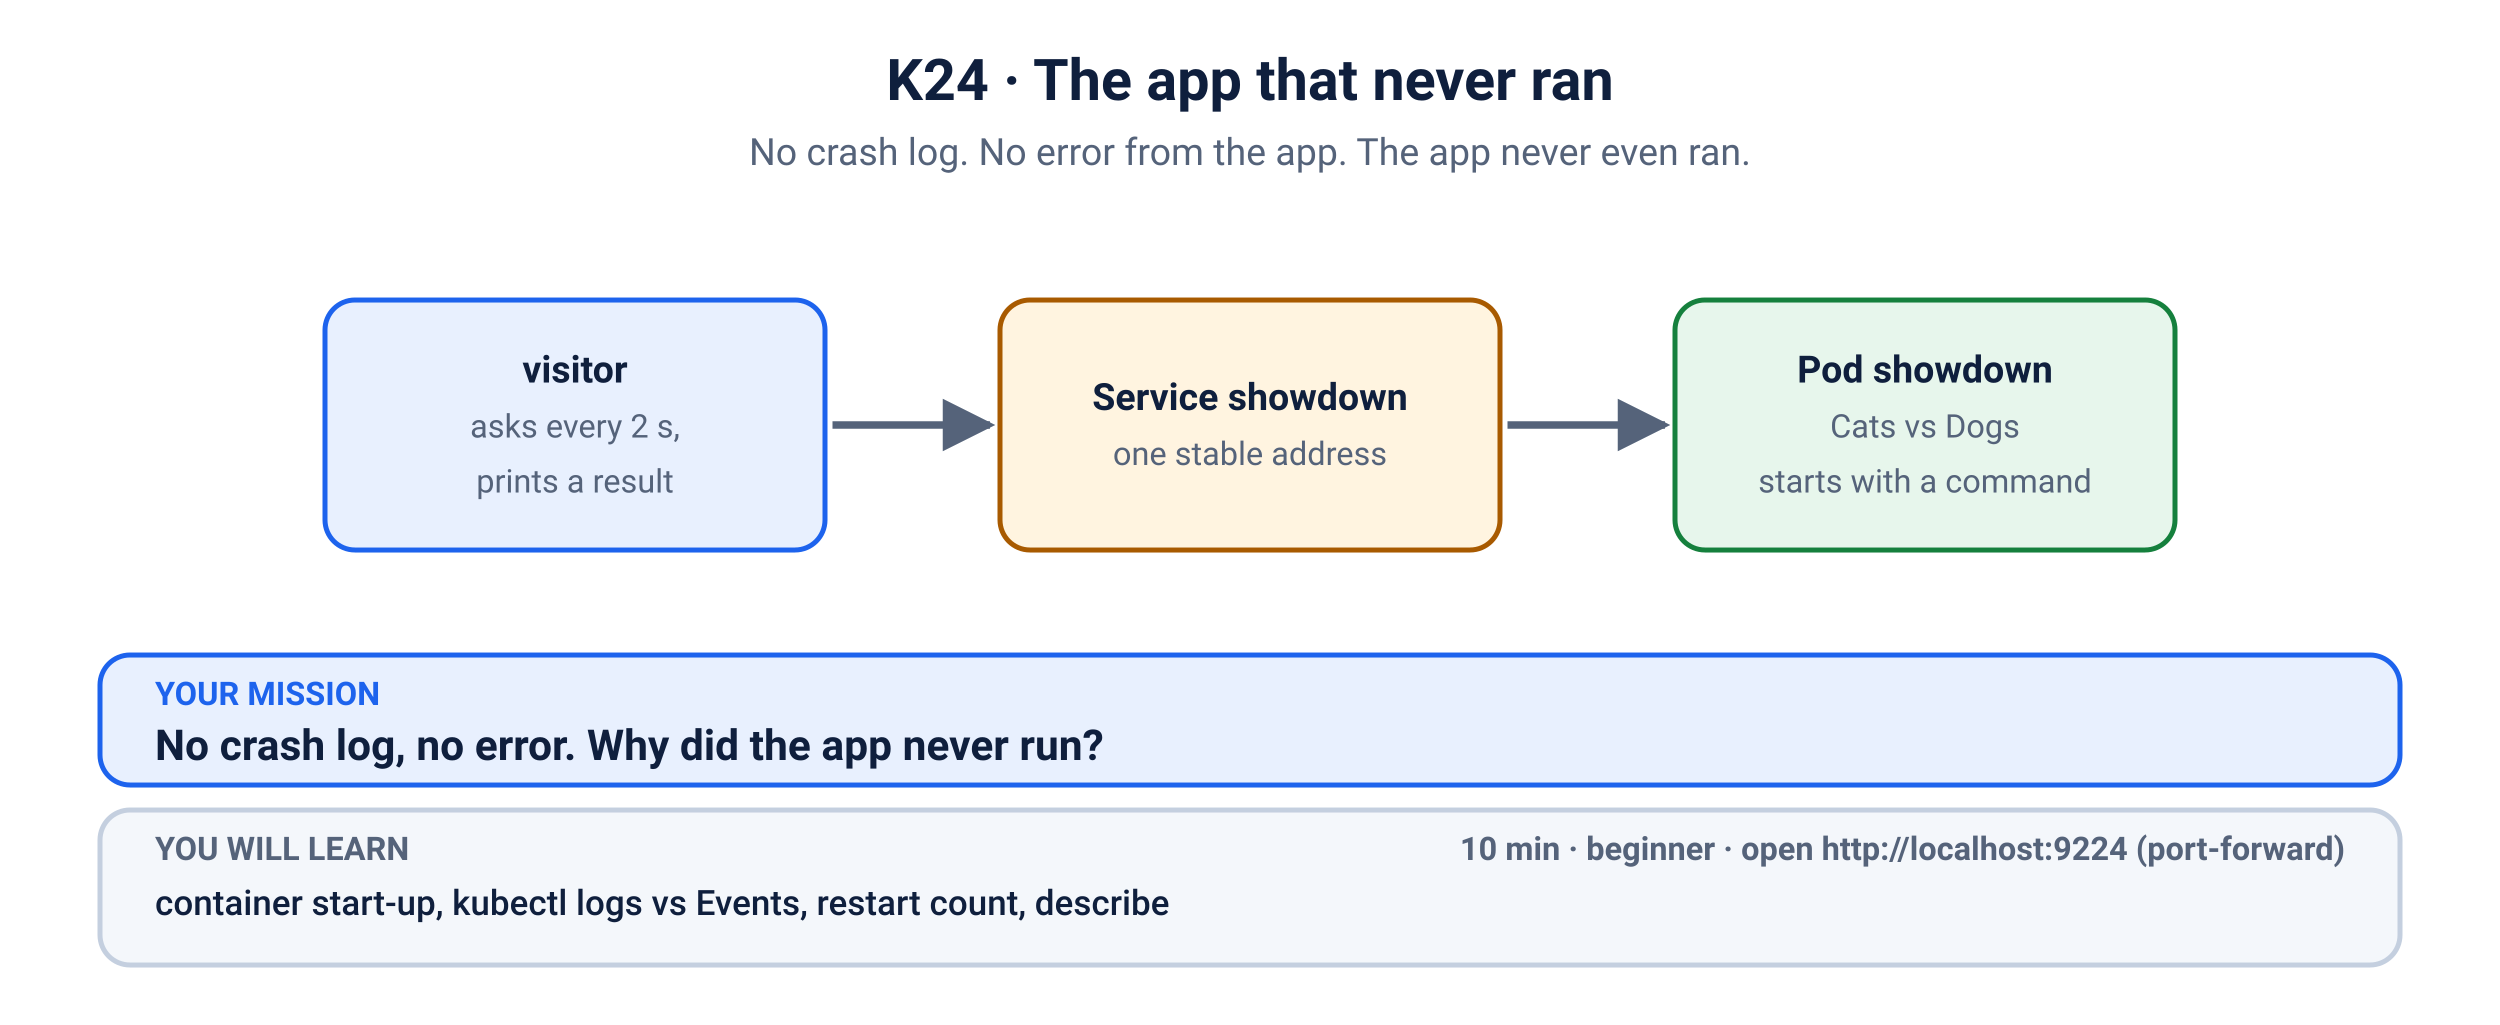
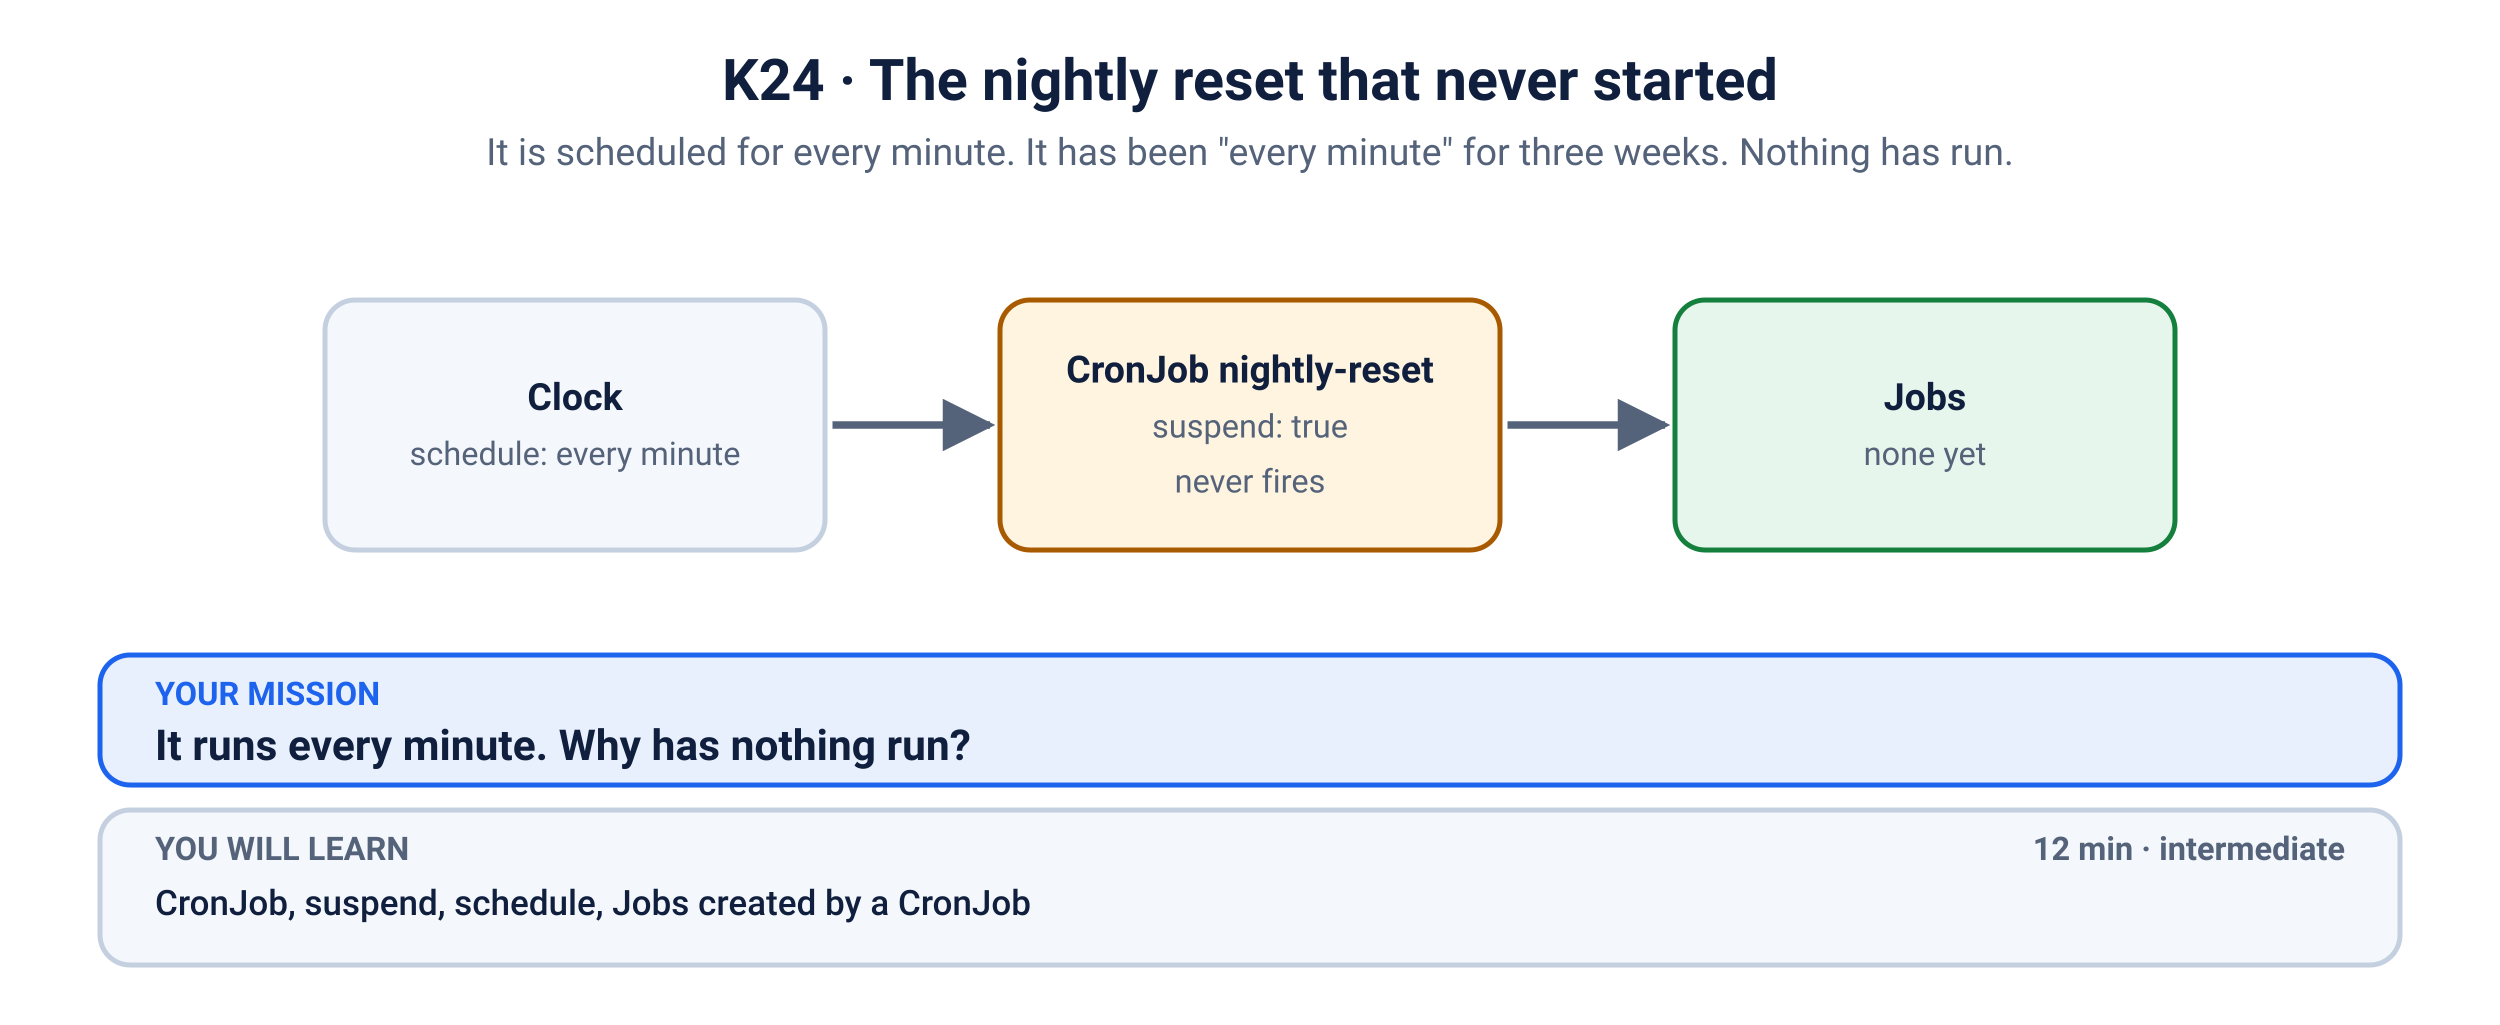
<svg xmlns="http://www.w3.org/2000/svg" viewBox="0 0 1000 410" width="1000" height="410" role="img" aria-labelledby="t d">
  <defs>
    <marker id="ah-blue" viewBox="0 0 10 10" refX="9" refY="5" markerWidth="7" markerHeight="7" orient="auto-start-reverse">
      <path d="M0,0 L10,5 L0,10 z" fill="#1d63ed" />
    </marker>
    <marker id="ah-muted" viewBox="0 0 10 10" refX="9" refY="5" markerWidth="7" markerHeight="7" orient="auto-start-reverse">
      <path d="M0,0 L10,5 L0,10 z" fill="#55637a" />
    </marker>
    <marker id="ah-red" viewBox="0 0 10 10" refX="9" refY="5" markerWidth="7" markerHeight="7" orient="auto-start-reverse">
      <path d="M0,0 L10,5 L0,10 z" fill="#c62828" />
    </marker>
    <marker id="ah-green" viewBox="0 0 10 10" refX="9" refY="5" markerWidth="7" markerHeight="7" orient="auto-start-reverse">
      <path d="M0,0 L10,5 L0,10 z" fill="#15803d" />
    </marker>
    <marker id="ah-amber" viewBox="0 0 10 10" refX="9" refY="5" markerWidth="7" markerHeight="7" orient="auto-start-reverse">
      <path d="M0,0 L10,5 L0,10 z" fill="#a85a00" />
    </marker>
    <marker id="ah-ink" viewBox="0 0 10 10" refX="9" refY="5" markerWidth="7" markerHeight="7" orient="auto-start-reverse">
      <path d="M0,0 L10,5 L0,10 z" fill="#0f1f3d" />
    </marker>
  </defs>
  <rect width="1000" height="410" fill="#ffffff" />
-   <text x="500.0" y="40" font-family="-apple-system, BlinkMacSystemFont, 'Segoe UI', Roboto, Helvetica, Arial, sans-serif" font-size="23" font-weight="700" fill="#0f1f3d" text-anchor="middle">K24 · The app that never ran</text>
-   <text x="500.0" y="66" font-family="-apple-system, BlinkMacSystemFont, 'Segoe UI', Roboto, Helvetica, Arial, sans-serif" font-size="15" fill="#55637a" text-anchor="middle">No crash log. No error from the app. The app never even ran.</text>
-   <rect x="130" y="120" width="200" height="100" rx="12" fill="#e8f0fe" stroke="#1d63ed" stroke-width="2" />
-   <text x="230.0" y="153" font-family="-apple-system, BlinkMacSystemFont, 'Segoe UI', Roboto, Helvetica, Arial, sans-serif" font-size="15" font-weight="700" fill="#0f1f3d" text-anchor="middle">visitor</text>
-   <text x="230.0" y="175" font-family="-apple-system, BlinkMacSystemFont, 'Segoe UI', Roboto, Helvetica, Arial, sans-serif" font-size="13" font-weight="400" fill="#55637a" text-anchor="middle">asks every 2 s,</text>
-   <text x="230.0" y="197" font-family="-apple-system, BlinkMacSystemFont, 'Segoe UI', Roboto, Helvetica, Arial, sans-serif" font-size="13" font-weight="400" fill="#55637a" text-anchor="middle">prints a result</text>
+   <text x="500.0" y="40" font-family="-apple-system, BlinkMacSystemFont, 'Segoe UI', Roboto, Helvetica, Arial, sans-serif" font-size="23" font-weight="700" fill="#0f1f3d" text-anchor="middle">K24 · The nightly reset that never started</text>
+   <text x="500.0" y="66" font-family="-apple-system, BlinkMacSystemFont, 'Segoe UI', Roboto, Helvetica, Arial, sans-serif" font-size="15" fill="#55637a" text-anchor="middle">It is scheduled for every minute. It has been "every minute" for three weeks. Nothing has run.</text>
+   <rect x="130" y="120" width="200" height="100" rx="12" fill="#f4f7fb" stroke="#c4cfdf" stroke-width="2" />
+   <text x="230.0" y="164" font-family="-apple-system, BlinkMacSystemFont, 'Segoe UI', Roboto, Helvetica, Arial, sans-serif" font-size="15" font-weight="700" fill="#0f1f3d" text-anchor="middle">Clock</text>
+   <text x="230.0" y="186" font-family="-apple-system, BlinkMacSystemFont, 'Segoe UI', Roboto, Helvetica, Arial, sans-serif" font-size="13" font-weight="400" fill="#55637a" text-anchor="middle">schedule: every minute</text>
  <line x1="333" y1="170" x2="396" y2="170" stroke="#55637a" stroke-width="3" marker-end="url(#ah-muted)" />
  <rect x="400" y="120" width="200" height="100" rx="12" fill="#fff4e0" stroke="#a85a00" stroke-width="2" />
-   <text x="500.0" y="164" font-family="-apple-system, BlinkMacSystemFont, 'Segoe UI', Roboto, Helvetica, Arial, sans-serif" font-size="15" font-weight="700" fill="#0f1f3d" text-anchor="middle">Service showdown</text>
-   <text x="500.0" y="186" font-family="-apple-system, BlinkMacSystemFont, 'Segoe UI', Roboto, Helvetica, Arial, sans-serif" font-size="13" font-weight="400" fill="#55637a" text-anchor="middle">one stable address</text>
+   <text x="500.0" y="153" font-family="-apple-system, BlinkMacSystemFont, 'Segoe UI', Roboto, Helvetica, Arial, sans-serif" font-size="15" font-weight="700" fill="#0f1f3d" text-anchor="middle">CronJob nightly-reset</text>
+   <text x="500.0" y="175" font-family="-apple-system, BlinkMacSystemFont, 'Segoe UI', Roboto, Helvetica, Arial, sans-serif" font-size="13" font-weight="400" fill="#55637a" text-anchor="middle">suspend: true</text>
+   <text x="500.0" y="197" font-family="-apple-system, BlinkMacSystemFont, 'Segoe UI', Roboto, Helvetica, Arial, sans-serif" font-size="13" font-weight="400" fill="#55637a" text-anchor="middle">never fires</text>
  <line x1="603" y1="170" x2="666" y2="170" stroke="#55637a" stroke-width="3" marker-end="url(#ah-muted)" />
  <rect x="670" y="120" width="200" height="100" rx="12" fill="#e7f6ec" stroke="#15803d" stroke-width="2" />
-   <text x="770.0" y="153" font-family="-apple-system, BlinkMacSystemFont, 'Segoe UI', Roboto, Helvetica, Arial, sans-serif" font-size="15" font-weight="700" fill="#0f1f3d" text-anchor="middle">Pod showdown</text>
-   <text x="770.0" y="175" font-family="-apple-system, BlinkMacSystemFont, 'Segoe UI', Roboto, Helvetica, Arial, sans-serif" font-size="13" font-weight="400" fill="#55637a" text-anchor="middle">Cats vs Dogs</text>
-   <text x="770.0" y="197" font-family="-apple-system, BlinkMacSystemFont, 'Segoe UI', Roboto, Helvetica, Arial, sans-serif" font-size="13" font-weight="400" fill="#55637a" text-anchor="middle">starts with a command</text>
+   <text x="770.0" y="164" font-family="-apple-system, BlinkMacSystemFont, 'Segoe UI', Roboto, Helvetica, Arial, sans-serif" font-size="15" font-weight="700" fill="#0f1f3d" text-anchor="middle">Jobs</text>
+   <text x="770.0" y="186" font-family="-apple-system, BlinkMacSystemFont, 'Segoe UI', Roboto, Helvetica, Arial, sans-serif" font-size="13" font-weight="400" fill="#55637a" text-anchor="middle">none yet</text>
  <rect x="40" y="262" width="920" height="52" rx="12" fill="#e8f0fe" stroke="#1d63ed" stroke-width="2" />
  <text x="62" y="282" font-family="-apple-system, BlinkMacSystemFont, 'Segoe UI', Roboto, Helvetica, Arial, sans-serif" font-size="13" font-weight="700" fill="#1d63ed" text-anchor="start">YOUR MISSION</text>
-   <text x="62" y="304" font-family="-apple-system, BlinkMacSystemFont, 'Segoe UI', Roboto, Helvetica, Arial, sans-serif" font-size="17" font-weight="700" fill="#0f1f3d" text-anchor="start">No crash log, no error. Why did the app never run?</text>
+   <text x="62" y="304" font-family="-apple-system, BlinkMacSystemFont, 'Segoe UI', Roboto, Helvetica, Arial, sans-serif" font-size="17" font-weight="700" fill="#0f1f3d" text-anchor="start">It runs every minute. Why has nothing run?</text>
  <rect x="40" y="324" width="920" height="62" rx="12" fill="#f4f7fb" stroke="#c4cfdf" stroke-width="2" />
  <text x="62" y="344" font-family="-apple-system, BlinkMacSystemFont, 'Segoe UI', Roboto, Helvetica, Arial, sans-serif" font-size="13" font-weight="700" fill="#55637a" text-anchor="start">YOU WILL LEARN</text>
-   <text x="62" y="366" font-family="-apple-system, BlinkMacSystemFont, 'Segoe UI', Roboto, Helvetica, Arial, sans-serif" font-size="14" font-weight="500" fill="#0f1f3d" text-anchor="start">container start-up, kubectl logs vs Events, restart count, describe</text>
-   <text x="938" y="344" font-family="-apple-system, BlinkMacSystemFont, 'Segoe UI', Roboto, Helvetica, Arial, sans-serif" font-size="13" font-weight="700" fill="#55637a" text-anchor="end">10 min   ·   beginner   ·   open http://localhost:9224 (port-forward)</text>
+   <text x="62" y="366" font-family="-apple-system, BlinkMacSystemFont, 'Segoe UI', Roboto, Helvetica, Arial, sans-serif" font-size="14" font-weight="500" fill="#0f1f3d" text-anchor="start">CronJob, suspend, schedule, Jobs created by a CronJob</text>
+   <text x="938" y="344" font-family="-apple-system, BlinkMacSystemFont, 'Segoe UI', Roboto, Helvetica, Arial, sans-serif" font-size="13" font-weight="700" fill="#55637a" text-anchor="end">12 min   ·   intermediate</text>
</svg>
